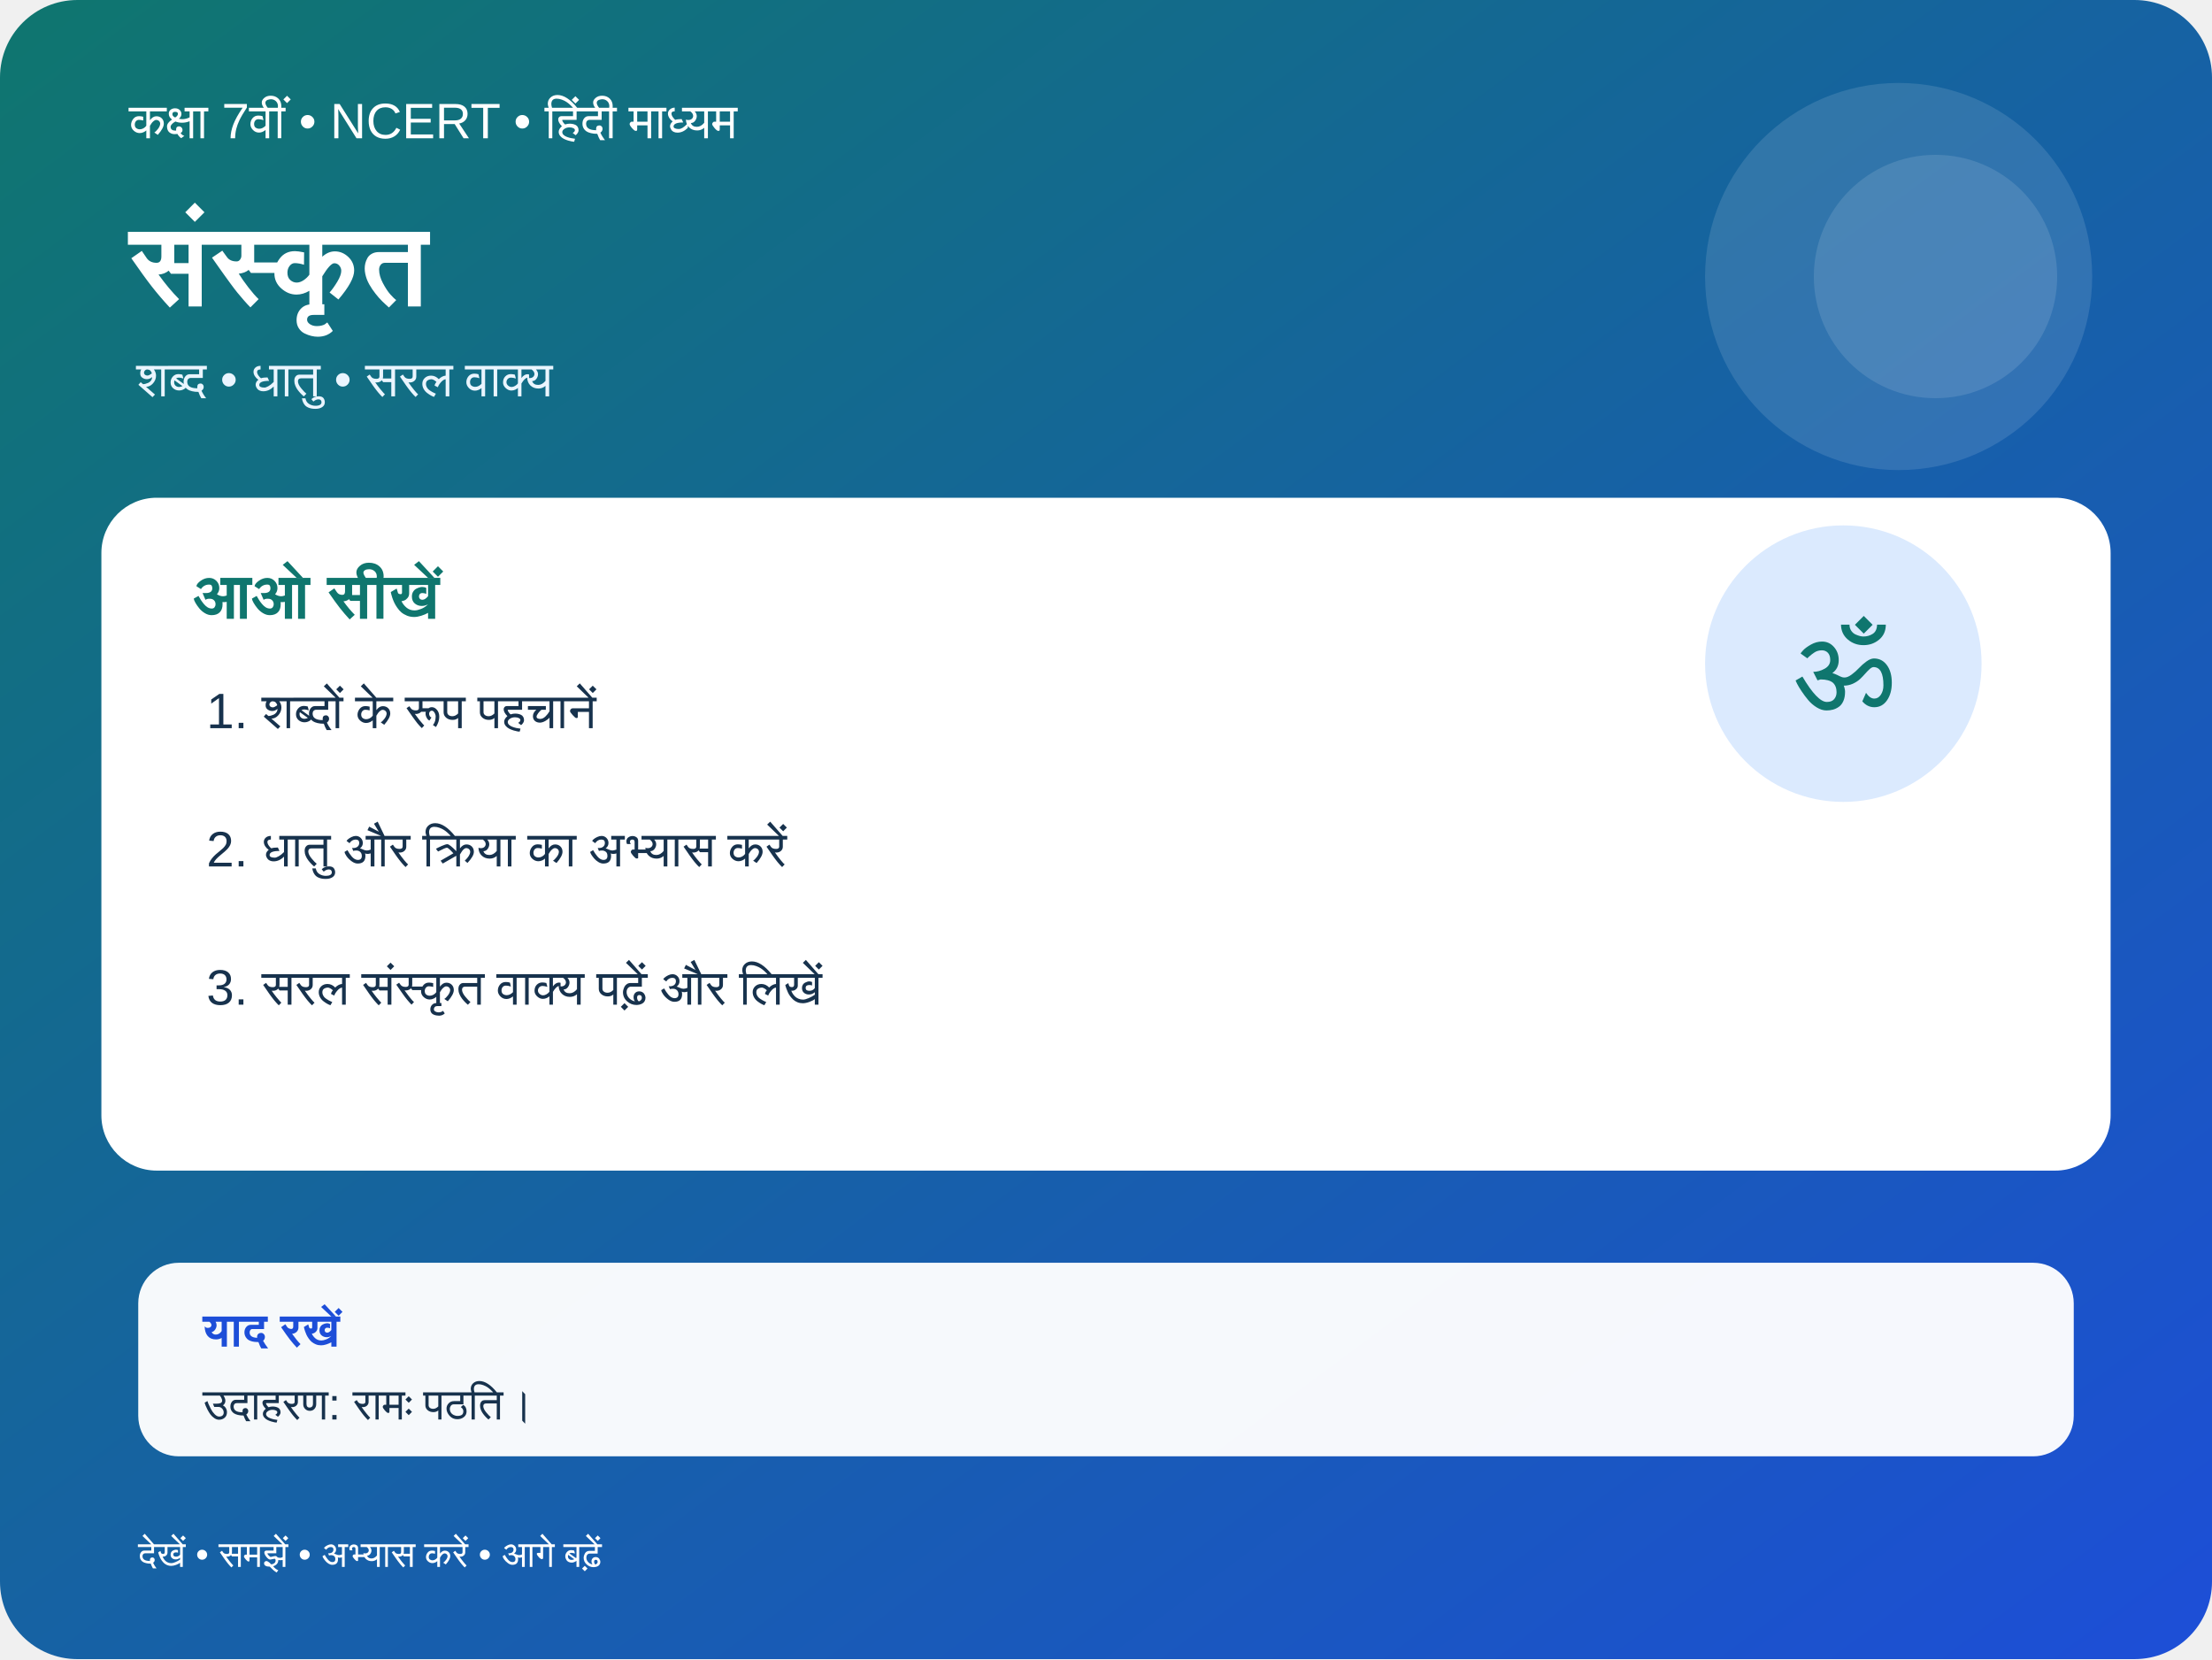
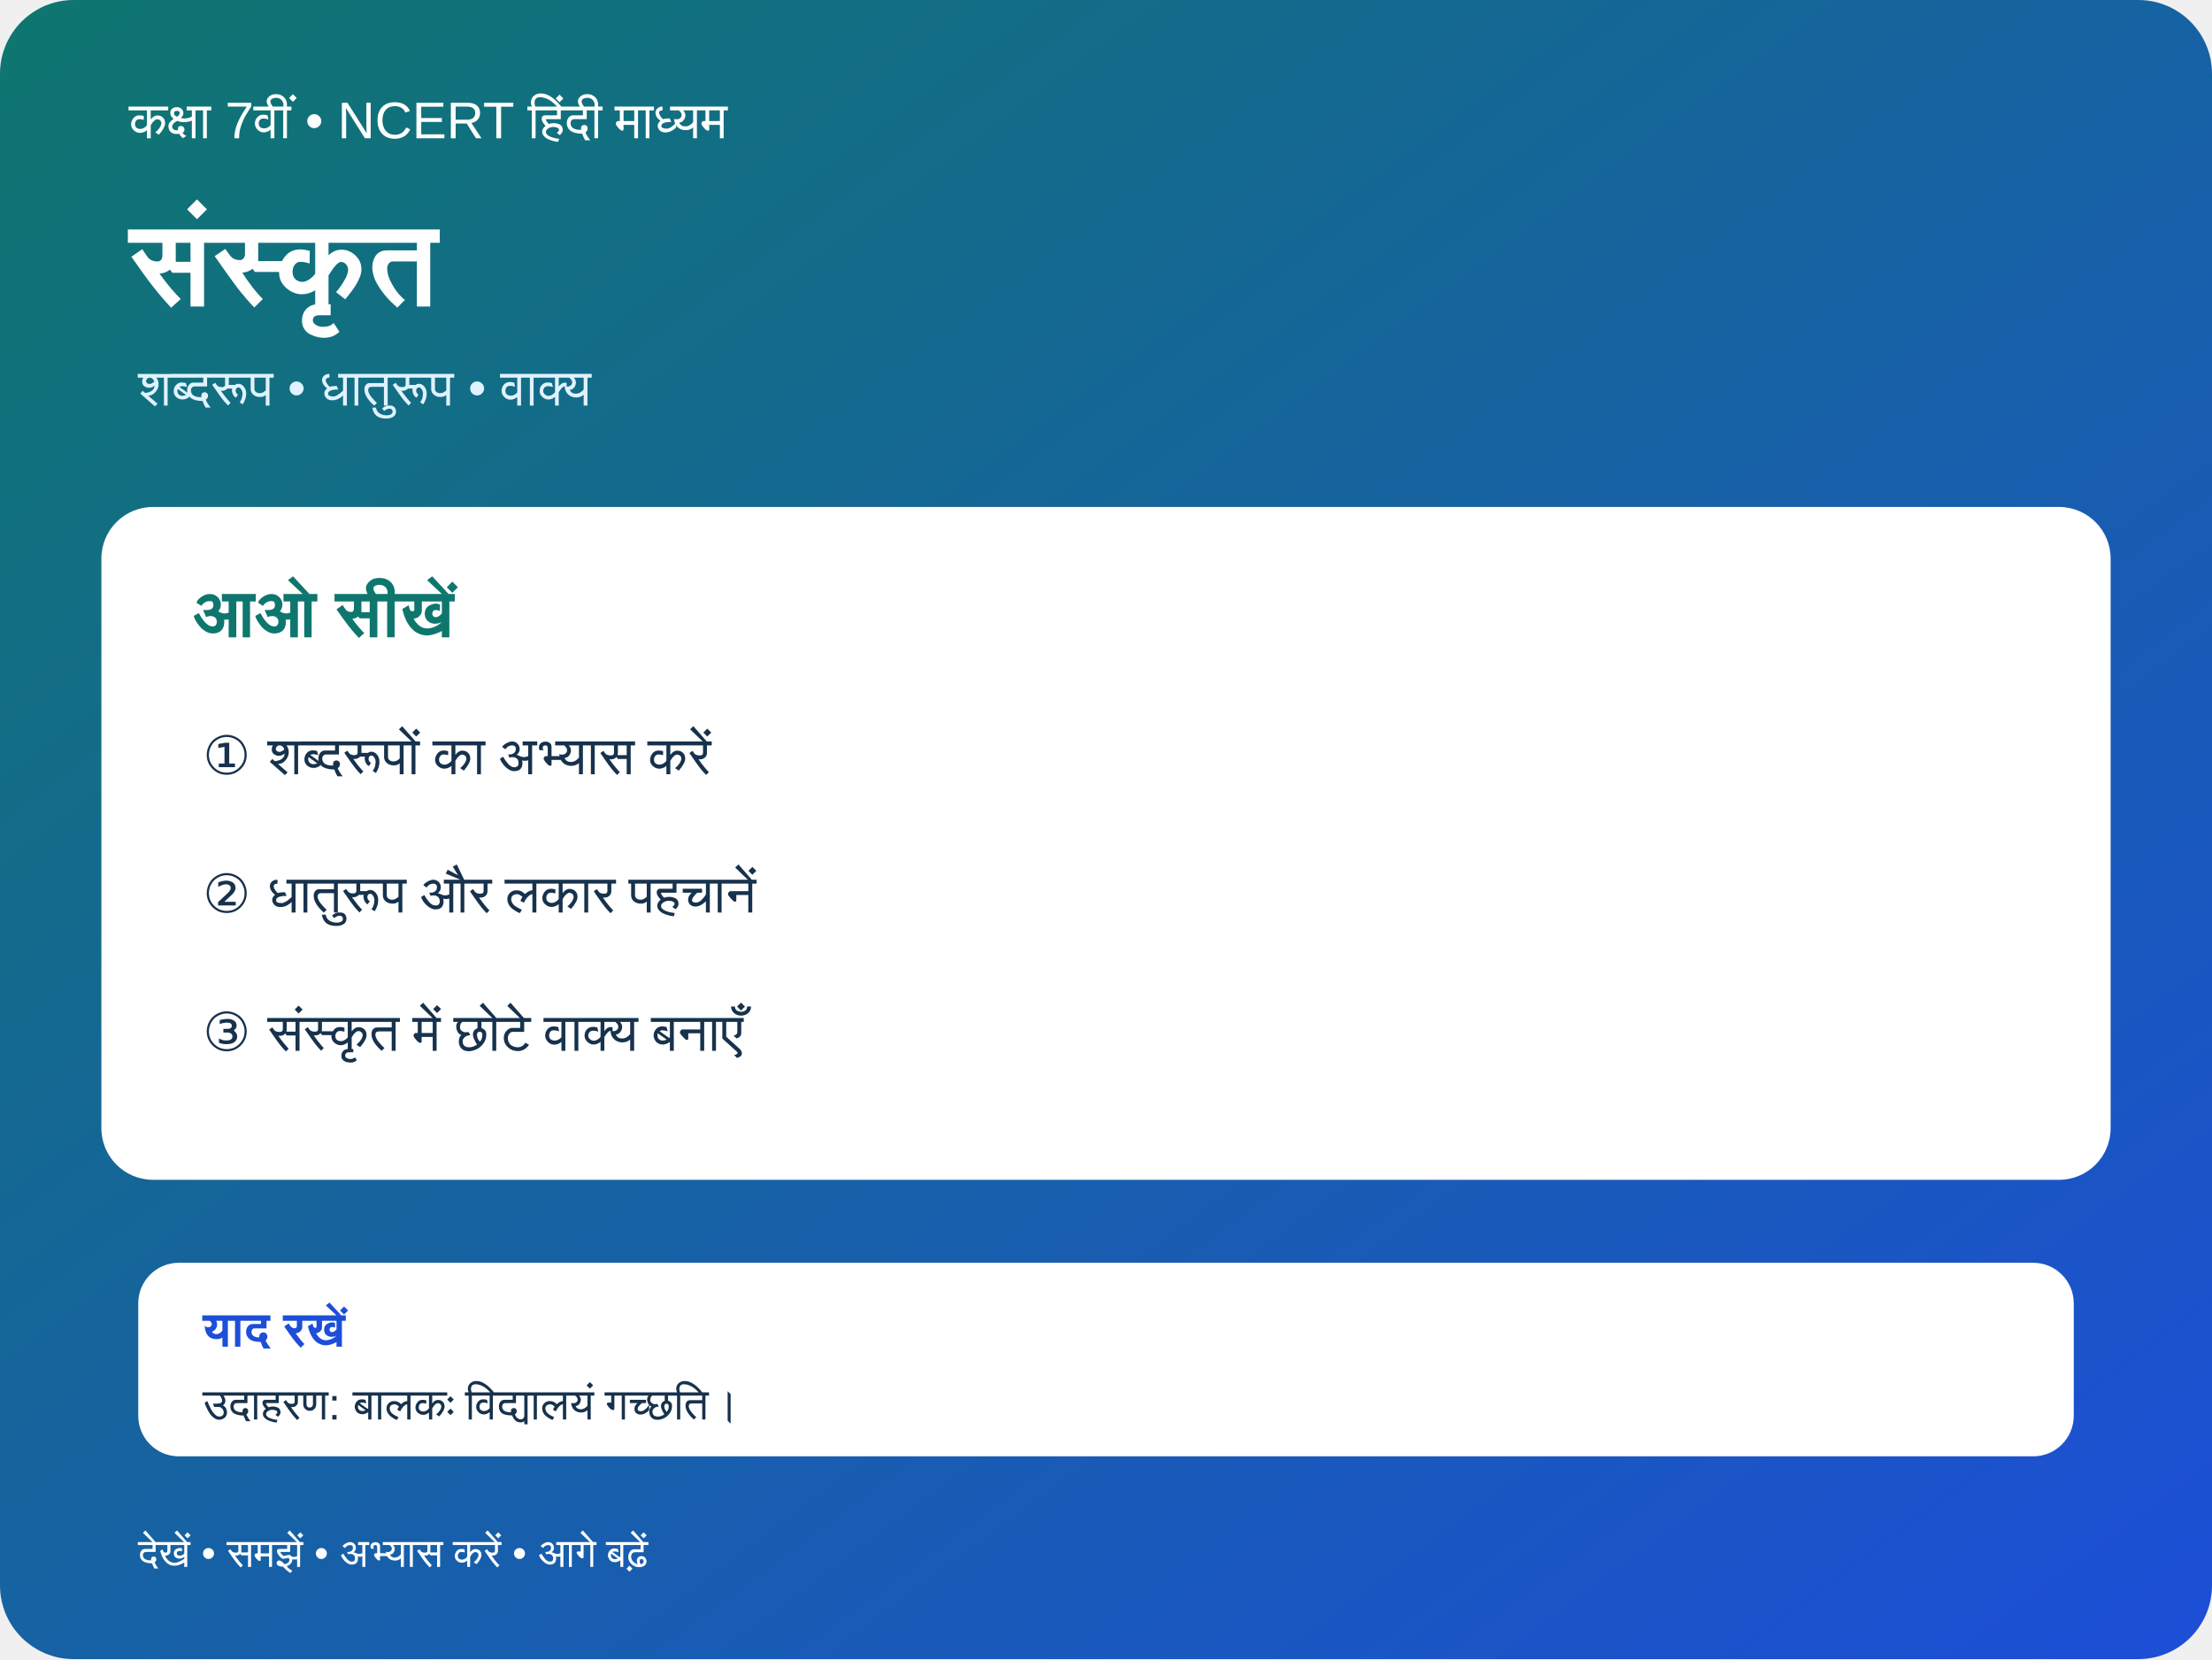
<svg xmlns="http://www.w3.org/2000/svg" width="1200" height="900" viewBox="0 0 1200 900">
  <defs>
-     <linearGradient id="bg" x1="0" y1="0" x2="1" y2="1">
+     <linearGradient id="g" x2="1" y2="1">
      <stop stop-color="#0f766e" />
      <stop offset="1" stop-color="#1d4ed8" />
    </linearGradient>
  </defs>
-   <rect width="1200" height="900" rx="42" fill="url(#bg)" />
-   <circle cx="1030" cy="150" r="105" fill="#ffffff" opacity=".12" />
-   <circle cx="1050" cy="150" r="66" fill="#ffffff" opacity=".12" />
-   <text x="70" y="75" font-size="27" fill="#fff" font-family="Arial">कक्षा 7वीं • NCERT • हिंदी माध्यम</text>
-   <text x="70" y="165" font-size="62" font-weight="bold" fill="#fff" font-family="Arial">संस्कृत</text>
-   <text x="74" y="215" font-size="27" fill="#eaf5ff" font-family="Arial">शब्द • धातु • सरल वाक्य</text>
-   <rect x="55" y="270" width="1090" height="365" rx="30" fill="#fff" />
-   <circle cx="1000" cy="360" r="75" fill="#dbeafe" />
-   <text x="1000" y="385" text-anchor="middle" font-size="65" fill="#0f766e" font-family="Arial">ॐ</text>
-   <text x="105" y="335" font-size="34" font-weight="bold" fill="#0f766e" font-family="Arial">आओ सीखें</text>
-   <text x="112" y="395" font-size="27" fill="#17324d" font-family="Arial">1. शब्दों के रूप पहचानें</text>
-   <text x="112" y="470" font-size="27" fill="#17324d" font-family="Arial">2. धातु और क्रिया का अभ्यास करें</text>
-   <text x="112" y="545" font-size="27" fill="#17324d" font-family="Arial">3. सरल संस्कृत वाक्य पढ़ें और लिखें</text>
-   <rect x="75" y="685" width="1050" height="105" rx="22" fill="#fff" opacity=".96" />
-   <text x="110" y="730" font-size="25" font-weight="bold" fill="#1d4ed8" font-family="Arial">याद रखें</text>
-   <text x="110" y="770" font-size="24" fill="#17324d" font-family="Arial">उदाहरण: रामः पठति।</text>
-   <text x="75" y="850" font-size="20" fill="#fff" font-family="Arial">देखें • समझें • अभ्यास करें • आगे बढ़ें</text>
+   <rect width="1200" height="900" rx="40" fill="url(#g)" />
+   <text x="70" y="75" fill="white" font-size="28" font-family="Arial">कक्षा 7वीं • NCERT हिंदी माध्यम</text>
+   <text x="70" y="165" fill="white" font-size="64" font-weight="bold" font-family="Arial">संस्कृत</text>
+   <text x="75" y="220" fill="#e0f2fe" font-size="28" font-family="Arial">शब्दरूप • धातुरूप • वाक्य</text>
+   <rect x="55" y="275" width="1090" height="365" rx="28" fill="white" />
+   <text x="105" y="345" fill="#0f766e" font-size="36" font-weight="bold" font-family="Arial">आओ सीखें</text>
+   <g fill="#17324d" font-size="29" font-family="Arial">
+     <text x="110" y="420">① शब्दरूपों का अभ्यास करें</text>
+     <text x="110" y="495">② धातुरूप और लकार पहचानें</text>
+     <text x="110" y="570">③ संस्कृत में छोटे वाक्य बनाएँ</text>
+   </g>
+   <rect x="75" y="685" width="1050" height="105" rx="22" fill="white" />
+   <text x="110" y="730" fill="#1d4ed8" font-size="26" font-weight="bold" font-family="Arial">याद रखें</text>
+   <text x="110" y="770" fill="#17324d" font-size="24" font-family="Arial">उदाहरण: बालकः विद्यालयं गच्छति।</text>
+   <text x="75" y="850" fill="white" font-size="22" font-family="Arial">देखें • समझें • अभ्यास करें • आगे बढ़ें</text>
</svg>
